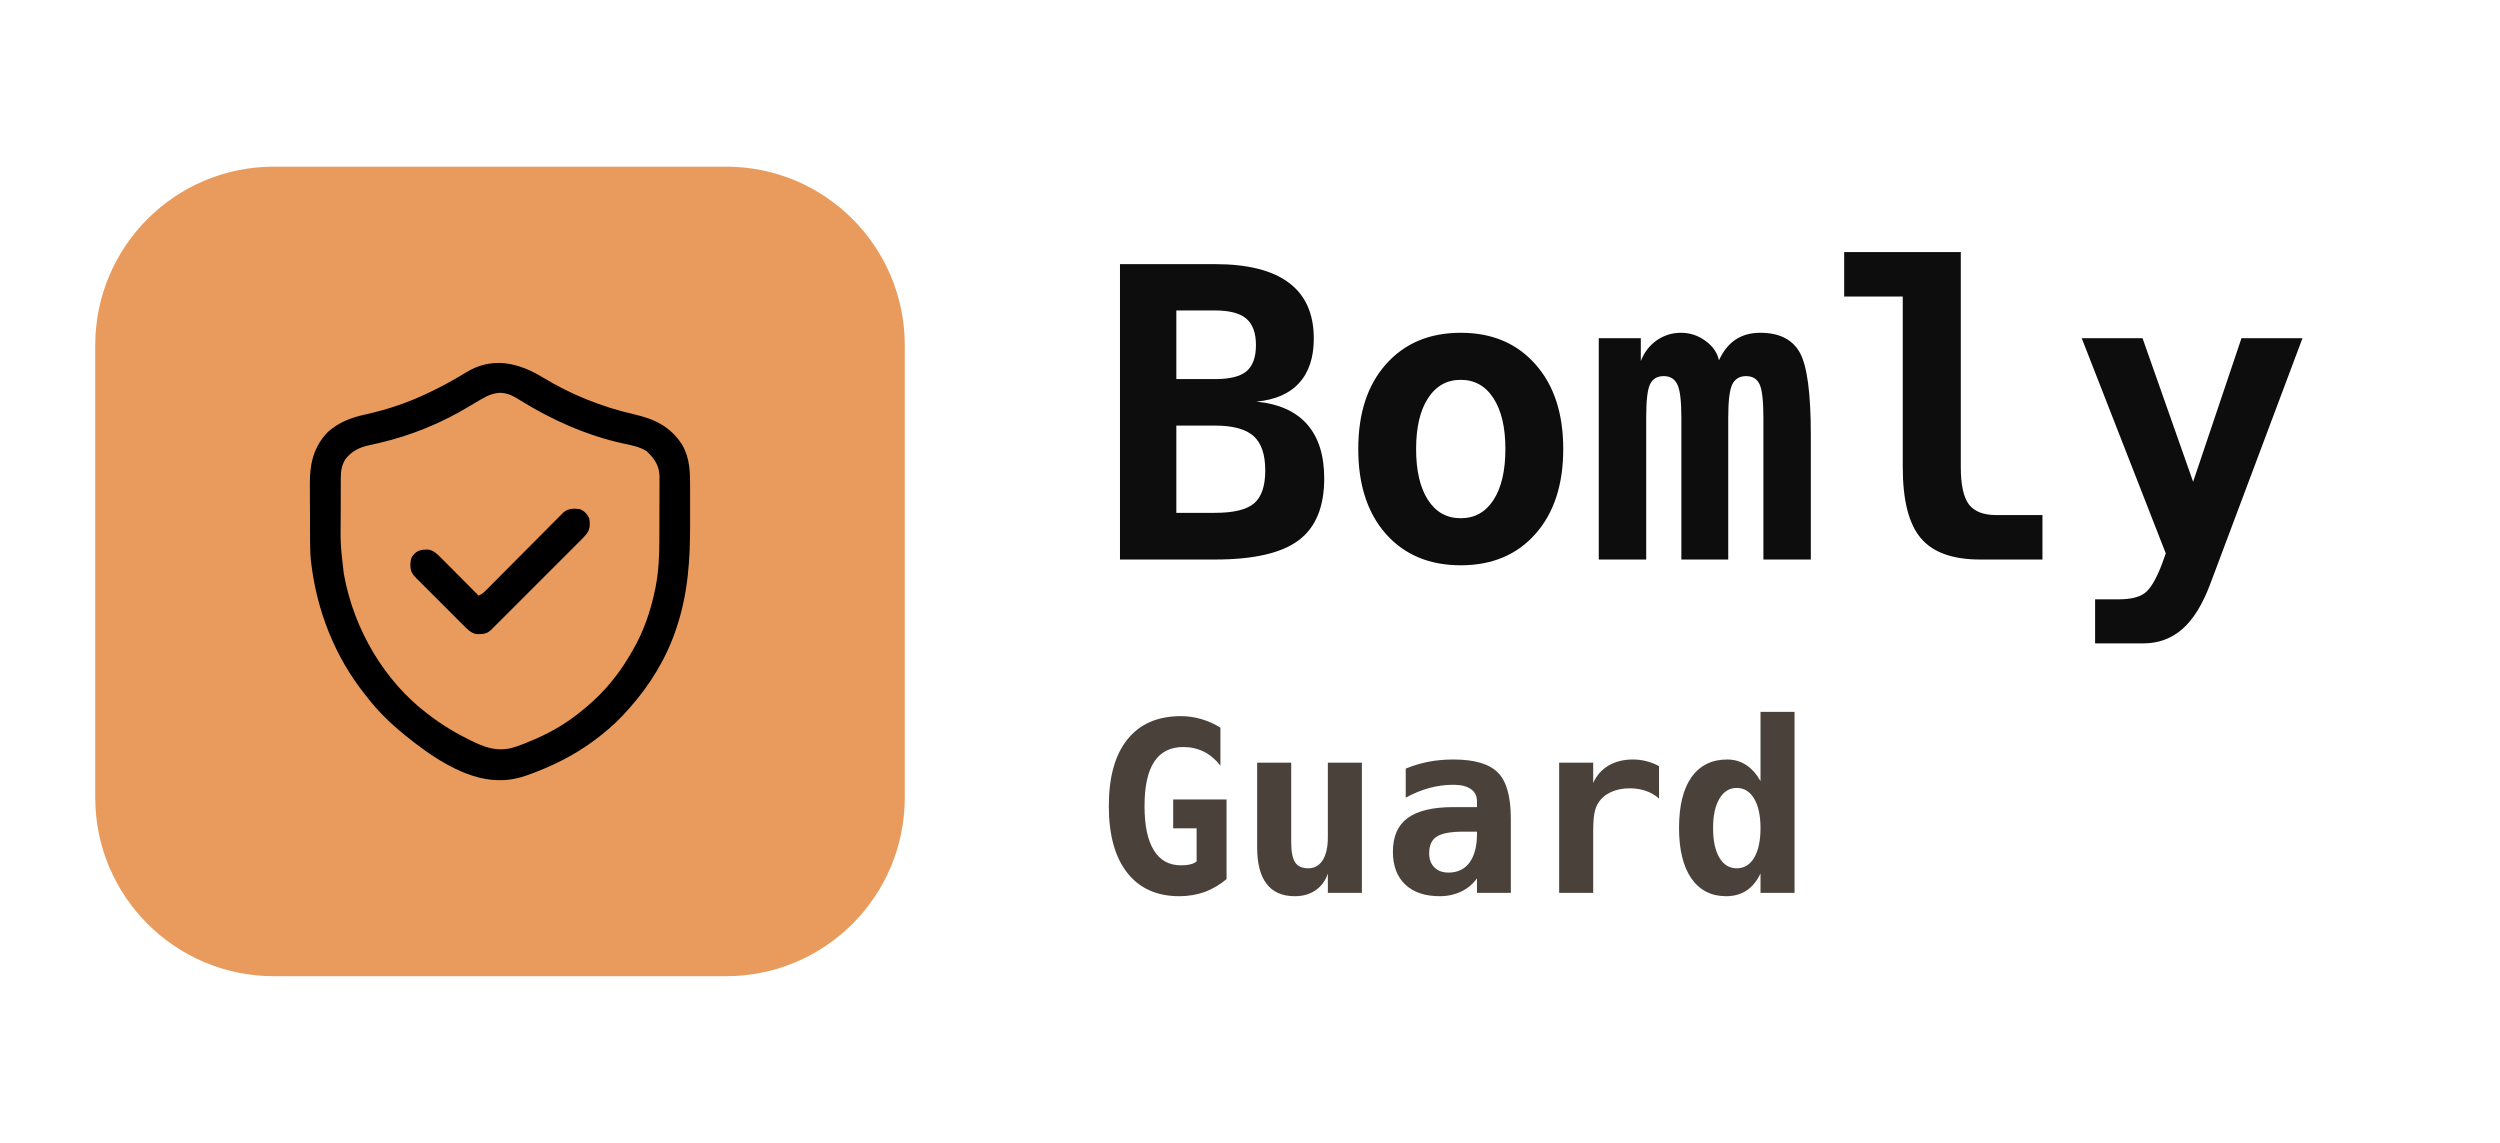
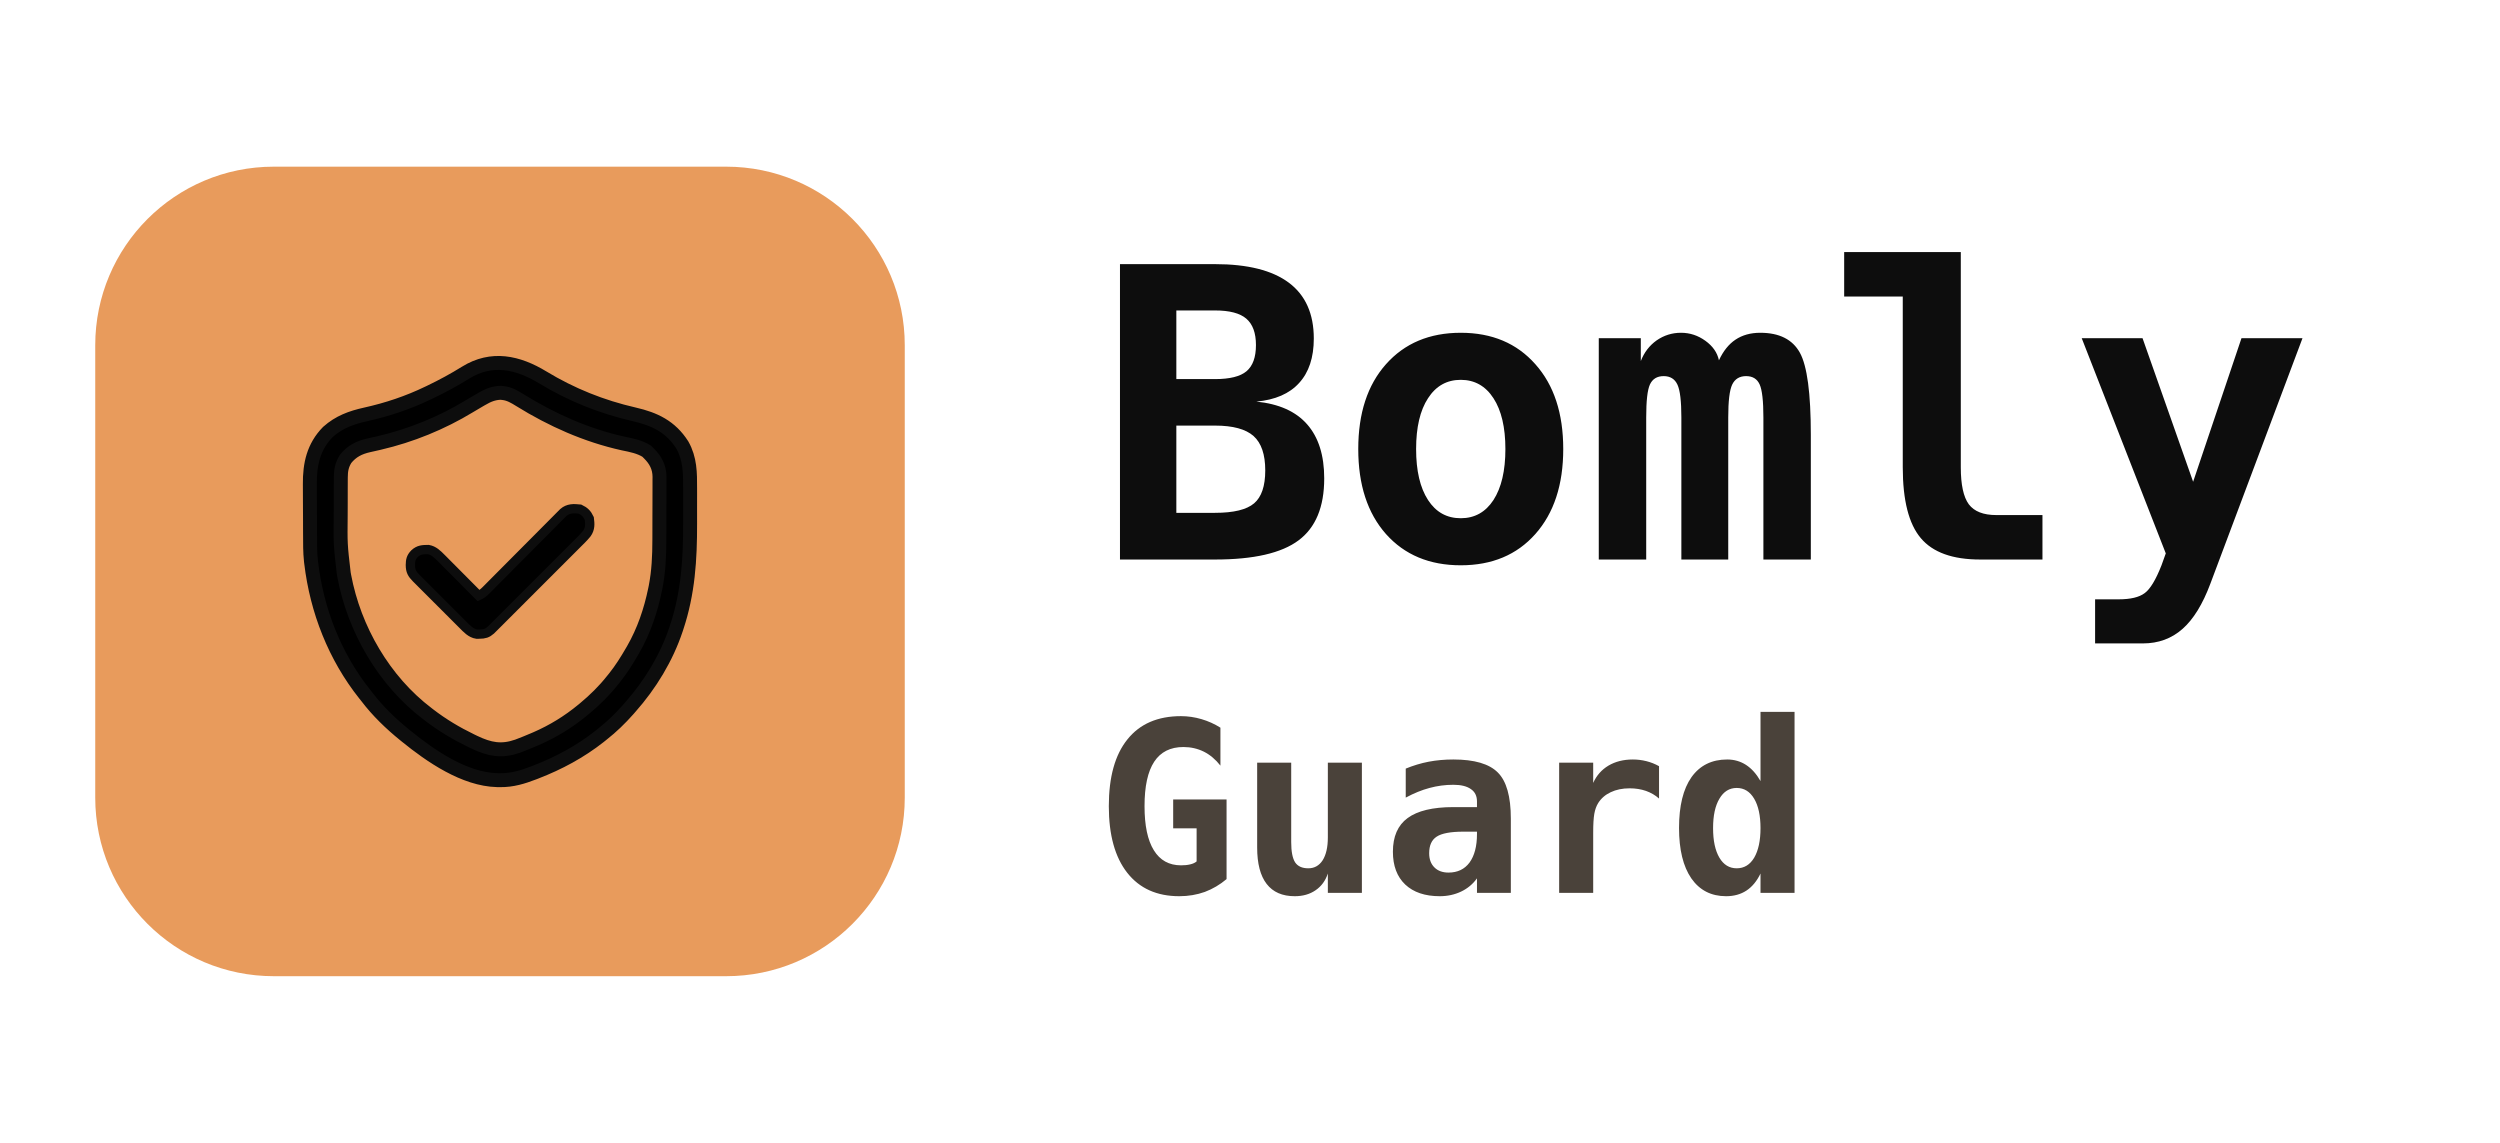
<svg xmlns="http://www.w3.org/2000/svg" width="210" height="96" viewBox="0 0 210 96" fill="none" role="img" aria-label="Bomly Guard">
  <style>
    .wm { fill: #0D0D0D; font-family: "JetBrains Mono", "Geist Mono", ui-monospace, "SFMono-Regular", Menlo, monospace; font-weight: 700; }
    .sub { fill: #4A423A; font-family: "JetBrains Mono", "Geist Mono", ui-monospace, "SFMono-Regular", Menlo, monospace; font-weight: 600; }
    @media (prefers-color-scheme: dark) {
      .wm { fill: #F2EFE9; }
      .sub { fill: #D6CFC5; }
    }
  </style>
  <g transform="translate(8 14)">
    <rect x="0" y="0" width="68" height="68" rx="15" fill="#E89B5C" />
    <svg x="14" y="10" width="40" height="48" viewBox="0 0 512 512" aria-hidden="true">
-       <path d="M0 0 C30.764 18.652 63.35 31.714 98.381 39.739 C120.357 44.789 137.426 52.907 150.006 72.614 C158.438 87.476 158.459 102.696 158.405 119.282 C158.407 121.488 158.409 123.694 158.413 125.9 C158.418 130.515 158.411 135.131 158.397 139.746 C158.38 145.583 158.39 151.42 158.408 157.258 C158.505 195.721 156.244 231.821 144.006 268.614 C143.789 269.277 143.572 269.94 143.348 270.624 C133.02 301.657 115.61 330.204 94.006 354.614 C93.235 355.496 92.464 356.378 91.67 357.286 C83.131 366.934 74.141 375.654 64.006 383.614 C63.02 384.406 62.034 385.197 61.018 386.013 C40.287 402.38 17.287 414.711 -7.306 424.239 C-7.954 424.491 -8.601 424.744 -9.268 425.003 C-21.435 429.708 -32.687 433.192 -45.806 433.052 C-46.859 433.041 -47.912 433.029 -48.996 433.018 C-84.208 432.182 -120.416 407.227 -146.994 385.614 C-147.788 384.974 -147.788 384.974 -148.598 384.322 C-163.379 372.331 -177.474 358.791 -188.994 343.614 C-189.774 342.64 -190.554 341.665 -191.357 340.661 C-223.577 300.216 -242.892 250.78 -248.994 199.614 C-249.079 198.932 -249.165 198.249 -249.253 197.546 C-250.327 187.71 -250.197 177.824 -250.232 167.942 C-250.236 166.956 -250.24 165.97 -250.245 164.954 C-250.265 159.737 -250.28 154.519 -250.289 149.302 C-250.3 143.955 -250.335 138.609 -250.374 133.262 C-250.401 129.111 -250.409 124.961 -250.412 120.81 C-250.417 118.841 -250.429 116.871 -250.447 114.902 C-250.639 93.381 -246.609 74.614 -230.994 58.614 C-219.072 48.028 -205.986 43.208 -190.686 39.831 C-167.088 34.586 -144.793 27.14 -122.994 16.614 C-122.297 16.281 -121.599 15.947 -120.881 15.604 C-107.913 9.374 -95.217 2.519 -83.005 -5.089 C-54.879 -22.558 -26.728 -16.243 0 0 Z M-65.494 23.114 C-66.275 23.559 -67.055 24.003 -67.859 24.461 C-71.602 26.601 -75.309 28.795 -78.99 31.04 C-108.721 49.112 -141.707 62.528 -175.595 70.423 C-176.246 70.575 -176.896 70.728 -177.566 70.885 C-180.756 71.629 -183.948 72.351 -187.149 73.043 C-197.519 75.388 -205.223 79.262 -211.994 87.614 C-216.103 94.263 -217.144 99.898 -217.155 107.674 C-217.16 108.484 -217.165 109.295 -217.17 110.13 C-217.185 112.818 -217.192 115.505 -217.197 118.192 C-217.2 119.119 -217.203 120.045 -217.206 120.999 C-217.221 125.922 -217.23 130.845 -217.234 135.768 C-217.238 139.796 -217.252 143.825 -217.275 147.853 C-217.609 179.366 -217.609 179.366 -213.994 210.614 C-213.815 211.592 -213.635 212.57 -213.451 213.578 C-202.778 270.681 -170.674 326.28 -123.994 361.614 C-123.455 362.029 -122.916 362.445 -122.361 362.873 C-108.107 373.831 -93.118 382.798 -76.931 390.614 C-75.79 391.166 -74.648 391.719 -73.471 392.288 C-57.239 399.984 -44.471 402.582 -27.156 396.539 C-21.372 394.375 -15.669 392.047 -9.994 389.614 C-9.019 389.198 -8.044 388.782 -7.039 388.353 C11.071 380.478 27.785 370.195 43.006 357.614 C43.878 356.895 43.878 356.895 44.767 356.161 C55.983 346.843 65.953 337.087 75.006 325.614 C75.799 324.638 76.592 323.663 77.408 322.657 C84.455 313.807 90.341 304.397 96.006 294.614 C96.38 293.972 96.754 293.33 97.139 292.669 C108.628 272.736 116.166 250.53 120.756 228.052 C120.955 227.084 121.154 226.116 121.358 225.119 C124.599 208.357 125.33 191.797 125.342 174.771 C125.348 172.623 125.355 170.476 125.362 168.328 C125.374 163.864 125.378 159.4 125.377 154.936 C125.377 149.235 125.404 143.536 125.438 137.836 C125.461 133.416 125.465 128.996 125.463 124.576 C125.466 122.474 125.475 120.372 125.49 118.271 C125.51 115.333 125.504 112.397 125.492 109.46 C125.503 108.608 125.514 107.756 125.526 106.878 C125.419 96.506 121.281 88.772 114.006 81.614 C112.892 80.501 112.892 80.501 111.756 79.364 C104.156 74.528 95.085 72.848 86.381 71.052 C47.043 62.37 9.711 45.73 -24.439 24.534 C-30.258 20.94 -35.919 17.492 -42.869 16.802 C-43.629 16.713 -44.39 16.624 -45.174 16.532 C-52.851 16.756 -58.953 19.273 -65.494 23.114 Z " fill="#000000" transform="translate(301.9939,47.38574)" />
-       <path d="M0 0 C4.885 2.268 7.732 5.115 10 10 C10.814 16.05 11.06 20.992 7.481 26.143 C4.026 30.475 -0.016 34.292 -3.938 38.196 C-4.957 39.218 -5.975 40.24 -6.994 41.263 C-9.749 44.028 -12.511 46.786 -15.274 49.543 C-18.169 52.433 -21.059 55.327 -23.949 58.221 C-28.801 63.076 -33.657 67.927 -38.516 72.776 C-44.132 78.381 -49.74 83.994 -55.345 89.61 C-60.162 94.436 -64.983 99.258 -69.807 104.076 C-72.686 106.953 -75.564 109.83 -78.439 112.712 C-81.14 115.418 -83.845 118.12 -86.555 120.818 C-87.548 121.809 -88.54 122.801 -89.53 123.795 C-90.881 125.152 -92.239 126.502 -93.598 127.852 C-94.356 128.609 -95.114 129.366 -95.895 130.146 C-99.778 133.566 -102.735 134.31 -107.875 134.375 C-108.883 134.403 -109.891 134.432 -110.93 134.461 C-117.336 133.499 -121.763 128.529 -126.157 124.102 C-126.74 123.522 -127.323 122.943 -127.924 122.346 C-129.834 120.444 -131.738 118.535 -133.641 116.625 C-134.972 115.295 -136.304 113.965 -137.636 112.635 C-140.42 109.854 -143.2 107.07 -145.978 104.283 C-149.537 100.712 -153.106 97.15 -156.678 93.59 C-159.426 90.849 -162.17 88.102 -164.913 85.355 C-166.227 84.039 -167.543 82.725 -168.86 81.412 C-170.698 79.579 -172.53 77.74 -174.36 75.898 C-174.905 75.358 -175.449 74.818 -176.01 74.261 C-180.616 69.603 -182.292 66.667 -182.375 60.125 C-182.274 54.917 -181.699 51.894 -178 48 C-173.354 43.586 -169.112 43.532 -163 43.469 C-157.238 44.489 -153.206 48.545 -149.188 52.585 C-148.288 53.486 -147.387 54.386 -146.459 55.314 C-145.496 56.287 -144.533 57.261 -143.57 58.234 C-142.57 59.238 -141.57 60.241 -140.569 61.244 C-137.951 63.87 -135.339 66.502 -132.728 69.135 C-130.057 71.827 -127.38 74.513 -124.703 77.199 C-119.463 82.461 -114.23 87.728 -109 93 C-105.78 91.583 -103.64 89.884 -101.167 87.394 C-100.419 86.645 -99.67 85.897 -98.899 85.125 C-98.087 84.303 -97.276 83.482 -96.439 82.635 C-95.577 81.77 -94.715 80.904 -93.827 80.013 C-91.954 78.133 -90.084 76.252 -88.217 74.367 C-85.264 71.387 -82.303 68.414 -79.341 65.443 C-73.055 59.135 -66.777 52.818 -60.5 46.5 C-53.723 39.679 -46.945 32.86 -40.158 26.051 C-37.214 23.097 -34.275 20.138 -31.34 17.176 C-29.084 14.902 -26.822 12.634 -24.561 10.365 C-23.749 9.543 -22.937 8.721 -22.101 7.875 C-21.353 7.126 -20.604 6.377 -19.833 5.606 C-19.185 4.954 -18.538 4.302 -17.871 3.63 C-12.563 -0.995 -6.743 -0.723 0 0 Z " fill="#000000" transform="translate(342,189)" />
+       <path d="M0 0 C30.764 18.652 63.35 31.714 98.381 39.739 C120.357 44.789 137.426 52.907 150.006 72.614 C158.438 87.476 158.459 102.696 158.405 119.282 C158.407 121.488 158.409 123.694 158.413 125.9 C158.418 130.515 158.411 135.131 158.397 139.746 C158.38 145.583 158.39 151.42 158.408 157.258 C158.505 195.721 156.244 231.821 144.006 268.614 C143.789 269.277 143.572 269.94 143.348 270.624 C133.02 301.657 115.61 330.204 94.006 354.614 C93.235 355.496 92.464 356.378 91.67 357.286 C83.131 366.934 74.141 375.654 64.006 383.614 C63.02 384.406 62.034 385.197 61.018 386.013 C40.287 402.38 17.287 414.711 -7.306 424.239 C-7.954 424.491 -8.601 424.744 -9.268 425.003 C-21.435 429.708 -32.687 433.192 -45.806 433.052 C-46.859 433.041 -47.912 433.029 -48.996 433.018 C-84.208 432.182 -120.416 407.227 -146.994 385.614 C-147.788 384.974 -147.788 384.974 -148.598 384.322 C-163.379 372.331 -177.474 358.791 -188.994 343.614 C-189.774 342.64 -190.554 341.665 -191.357 340.661 C-223.577 300.216 -242.892 250.78 -248.994 199.614 C-249.079 198.932 -249.165 198.249 -249.253 197.546 C-250.327 187.71 -250.197 177.824 -250.232 167.942 C-250.236 166.956 -250.24 165.97 -250.245 164.954 C-250.265 159.737 -250.28 154.519 -250.289 149.302 C-250.3 143.955 -250.335 138.609 -250.374 133.262 C-250.401 129.111 -250.409 124.961 -250.412 120.81 C-250.417 118.841 -250.429 116.871 -250.447 114.902 C-250.639 93.381 -246.609 74.614 -230.994 58.614 C-219.072 48.028 -205.986 43.208 -190.686 39.831 C-167.088 34.586 -144.793 27.14 -122.994 16.614 C-122.297 16.281 -121.599 15.947 -120.881 15.604 C-107.913 9.374 -95.217 2.519 -83.005 -5.089 C-54.879 -22.558 -26.728 -16.243 0 0 Z M-65.494 23.114 C-66.275 23.559 -67.055 24.003 -67.859 24.461 C-71.602 26.601 -75.309 28.795 -78.99 31.04 C-108.721 49.112 -141.707 62.528 -175.595 70.423 C-176.246 70.575 -176.896 70.728 -177.566 70.885 C-180.756 71.629 -183.948 72.351 -187.149 73.043 C-197.519 75.388 -205.223 79.262 -211.994 87.614 C-216.103 94.263 -217.144 99.898 -217.155 107.674 C-217.16 108.484 -217.165 109.295 -217.17 110.13 C-217.185 112.818 -217.192 115.505 -217.197 118.192 C-217.2 119.119 -217.203 120.045 -217.206 120.999 C-217.221 125.922 -217.23 130.845 -217.234 135.768 C-217.238 139.796 -217.252 143.825 -217.275 147.853 C-217.609 179.366 -217.609 179.366 -213.994 210.614 C-213.815 211.592 -213.635 212.57 -213.451 213.578 C-202.778 270.681 -170.674 326.28 -123.994 361.614 C-123.455 362.029 -122.916 362.445 -122.361 362.873 C-108.107 373.831 -93.118 382.798 -76.931 390.614 C-75.79 391.166 -74.648 391.719 -73.471 392.288 C-57.239 399.984 -44.471 402.582 -27.156 396.539 C-21.372 394.375 -15.669 392.047 -9.994 389.614 C-9.019 389.198 -8.044 388.782 -7.039 388.353 C11.071 380.478 27.785 370.195 43.006 357.614 C43.878 356.895 43.878 356.895 44.767 356.161 C55.983 346.843 65.953 337.087 75.006 325.614 C75.799 324.638 76.592 323.663 77.408 322.657 C84.455 313.807 90.341 304.397 96.006 294.614 C96.38 293.972 96.754 293.33 97.139 292.669 C108.628 272.736 116.166 250.53 120.756 228.052 C120.955 227.084 121.154 226.116 121.358 225.119 C124.599 208.357 125.33 191.797 125.342 174.771 C125.348 172.623 125.355 170.476 125.362 168.328 C125.374 163.864 125.378 159.4 125.377 154.936 C125.377 149.235 125.404 143.536 125.438 137.836 C125.461 133.416 125.465 128.996 125.463 124.576 C125.466 122.474 125.475 120.372 125.49 118.271 C125.51 115.333 125.504 112.397 125.492 109.46 C125.503 108.608 125.514 107.756 125.526 106.878 C125.419 96.506 121.281 88.772 114.006 81.614 C112.892 80.501 112.892 80.501 111.756 79.364 C104.156 74.528 95.085 72.848 86.381 71.052 C47.043 62.37 9.711 45.73 -24.439 24.534 C-30.258 20.94 -35.919 17.492 -42.869 16.802 C-43.629 16.713 -44.39 16.624 -45.174 16.532 C-52.851 16.756 -58.953 19.273 -65.494 23.114 Z " fill="#000000" stroke="#0D0D0D" stroke-width="15" transform="translate(301.9939,47.38574)" />
+       <path d="M0 0 C4.885 2.268 7.732 5.115 10 10 C10.814 16.05 11.06 20.992 7.481 26.143 C4.026 30.475 -0.016 34.292 -3.938 38.196 C-4.957 39.218 -5.975 40.24 -6.994 41.263 C-9.749 44.028 -12.511 46.786 -15.274 49.543 C-18.169 52.433 -21.059 55.327 -23.949 58.221 C-28.801 63.076 -33.657 67.927 -38.516 72.776 C-44.132 78.381 -49.74 83.994 -55.345 89.61 C-60.162 94.436 -64.983 99.258 -69.807 104.076 C-72.686 106.953 -75.564 109.83 -78.439 112.712 C-81.14 115.418 -83.845 118.12 -86.555 120.818 C-87.548 121.809 -88.54 122.801 -89.53 123.795 C-90.881 125.152 -92.239 126.502 -93.598 127.852 C-94.356 128.609 -95.114 129.366 -95.895 130.146 C-99.778 133.566 -102.735 134.31 -107.875 134.375 C-108.883 134.403 -109.891 134.432 -110.93 134.461 C-117.336 133.499 -121.763 128.529 -126.157 124.102 C-126.74 123.522 -127.323 122.943 -127.924 122.346 C-129.834 120.444 -131.738 118.535 -133.641 116.625 C-134.972 115.295 -136.304 113.965 -137.636 112.635 C-140.42 109.854 -143.2 107.07 -145.978 104.283 C-149.537 100.712 -153.106 97.15 -156.678 93.59 C-159.426 90.849 -162.17 88.102 -164.913 85.355 C-166.227 84.039 -167.543 82.725 -168.86 81.412 C-170.698 79.579 -172.53 77.74 -174.36 75.898 C-174.905 75.358 -175.449 74.818 -176.01 74.261 C-180.616 69.603 -182.292 66.667 -182.375 60.125 C-182.274 54.917 -181.699 51.894 -178 48 C-173.354 43.586 -169.112 43.532 -163 43.469 C-157.238 44.489 -153.206 48.545 -149.188 52.585 C-148.288 53.486 -147.387 54.386 -146.459 55.314 C-145.496 56.287 -144.533 57.261 -143.57 58.234 C-142.57 59.238 -141.57 60.241 -140.569 61.244 C-137.951 63.87 -135.339 66.502 -132.728 69.135 C-130.057 71.827 -127.38 74.513 -124.703 77.199 C-119.463 82.461 -114.23 87.728 -109 93 C-105.78 91.583 -103.64 89.884 -101.167 87.394 C-100.419 86.645 -99.67 85.897 -98.899 85.125 C-98.087 84.303 -97.276 83.482 -96.439 82.635 C-95.577 81.77 -94.715 80.904 -93.827 80.013 C-91.954 78.133 -90.084 76.252 -88.217 74.367 C-85.264 71.387 -82.303 68.414 -79.341 65.443 C-73.055 59.135 -66.777 52.818 -60.5 46.5 C-53.723 39.679 -46.945 32.86 -40.158 26.051 C-37.214 23.097 -34.275 20.138 -31.34 17.176 C-29.084 14.902 -26.822 12.634 -24.561 10.365 C-23.749 9.543 -22.937 8.721 -22.101 7.875 C-21.353 7.126 -20.604 6.377 -19.833 5.606 C-19.185 4.954 -18.538 4.302 -17.871 3.63 C-12.563 -0.995 -6.743 -0.723 0 0 Z " fill="#000000" transform="translate(342,189)" stroke="#0D0D0D" stroke-width="10" />
    </svg>
  </g>
  <text class="wm" x="92" y="47" font-size="34">Bomly</text>
  <text class="sub" x="92" y="75" font-size="20">Guard</text>
</svg>
